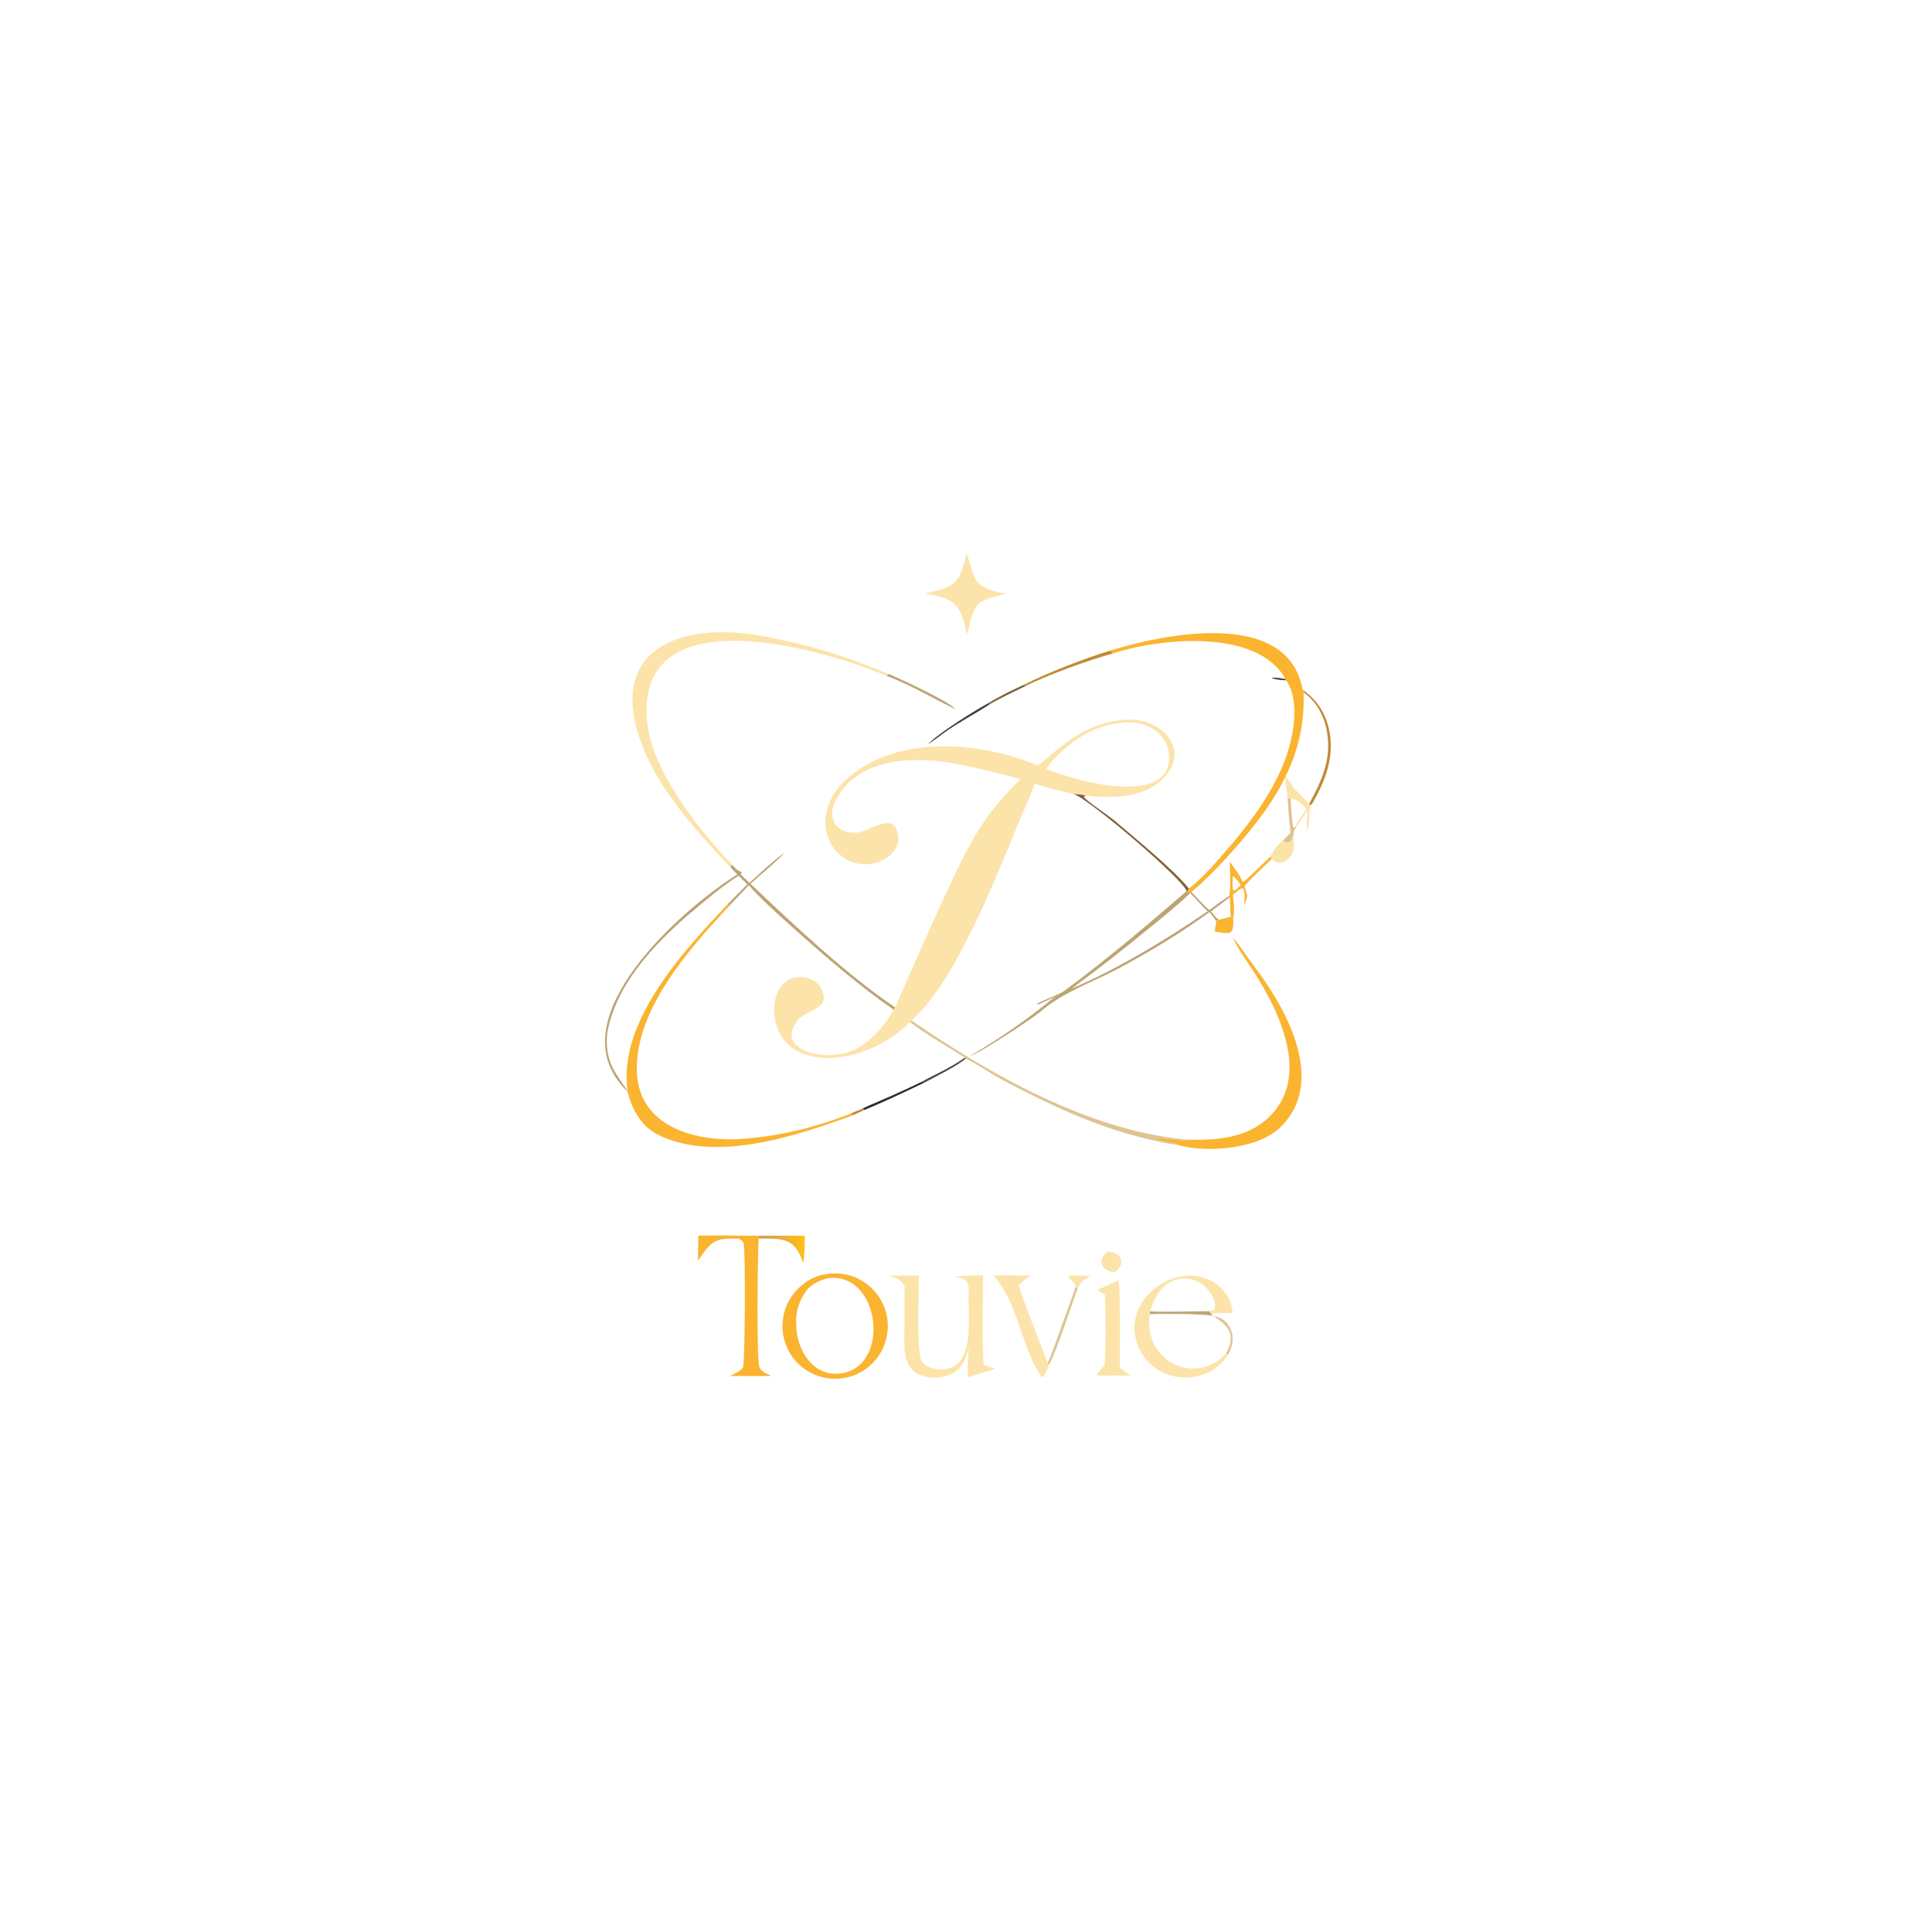
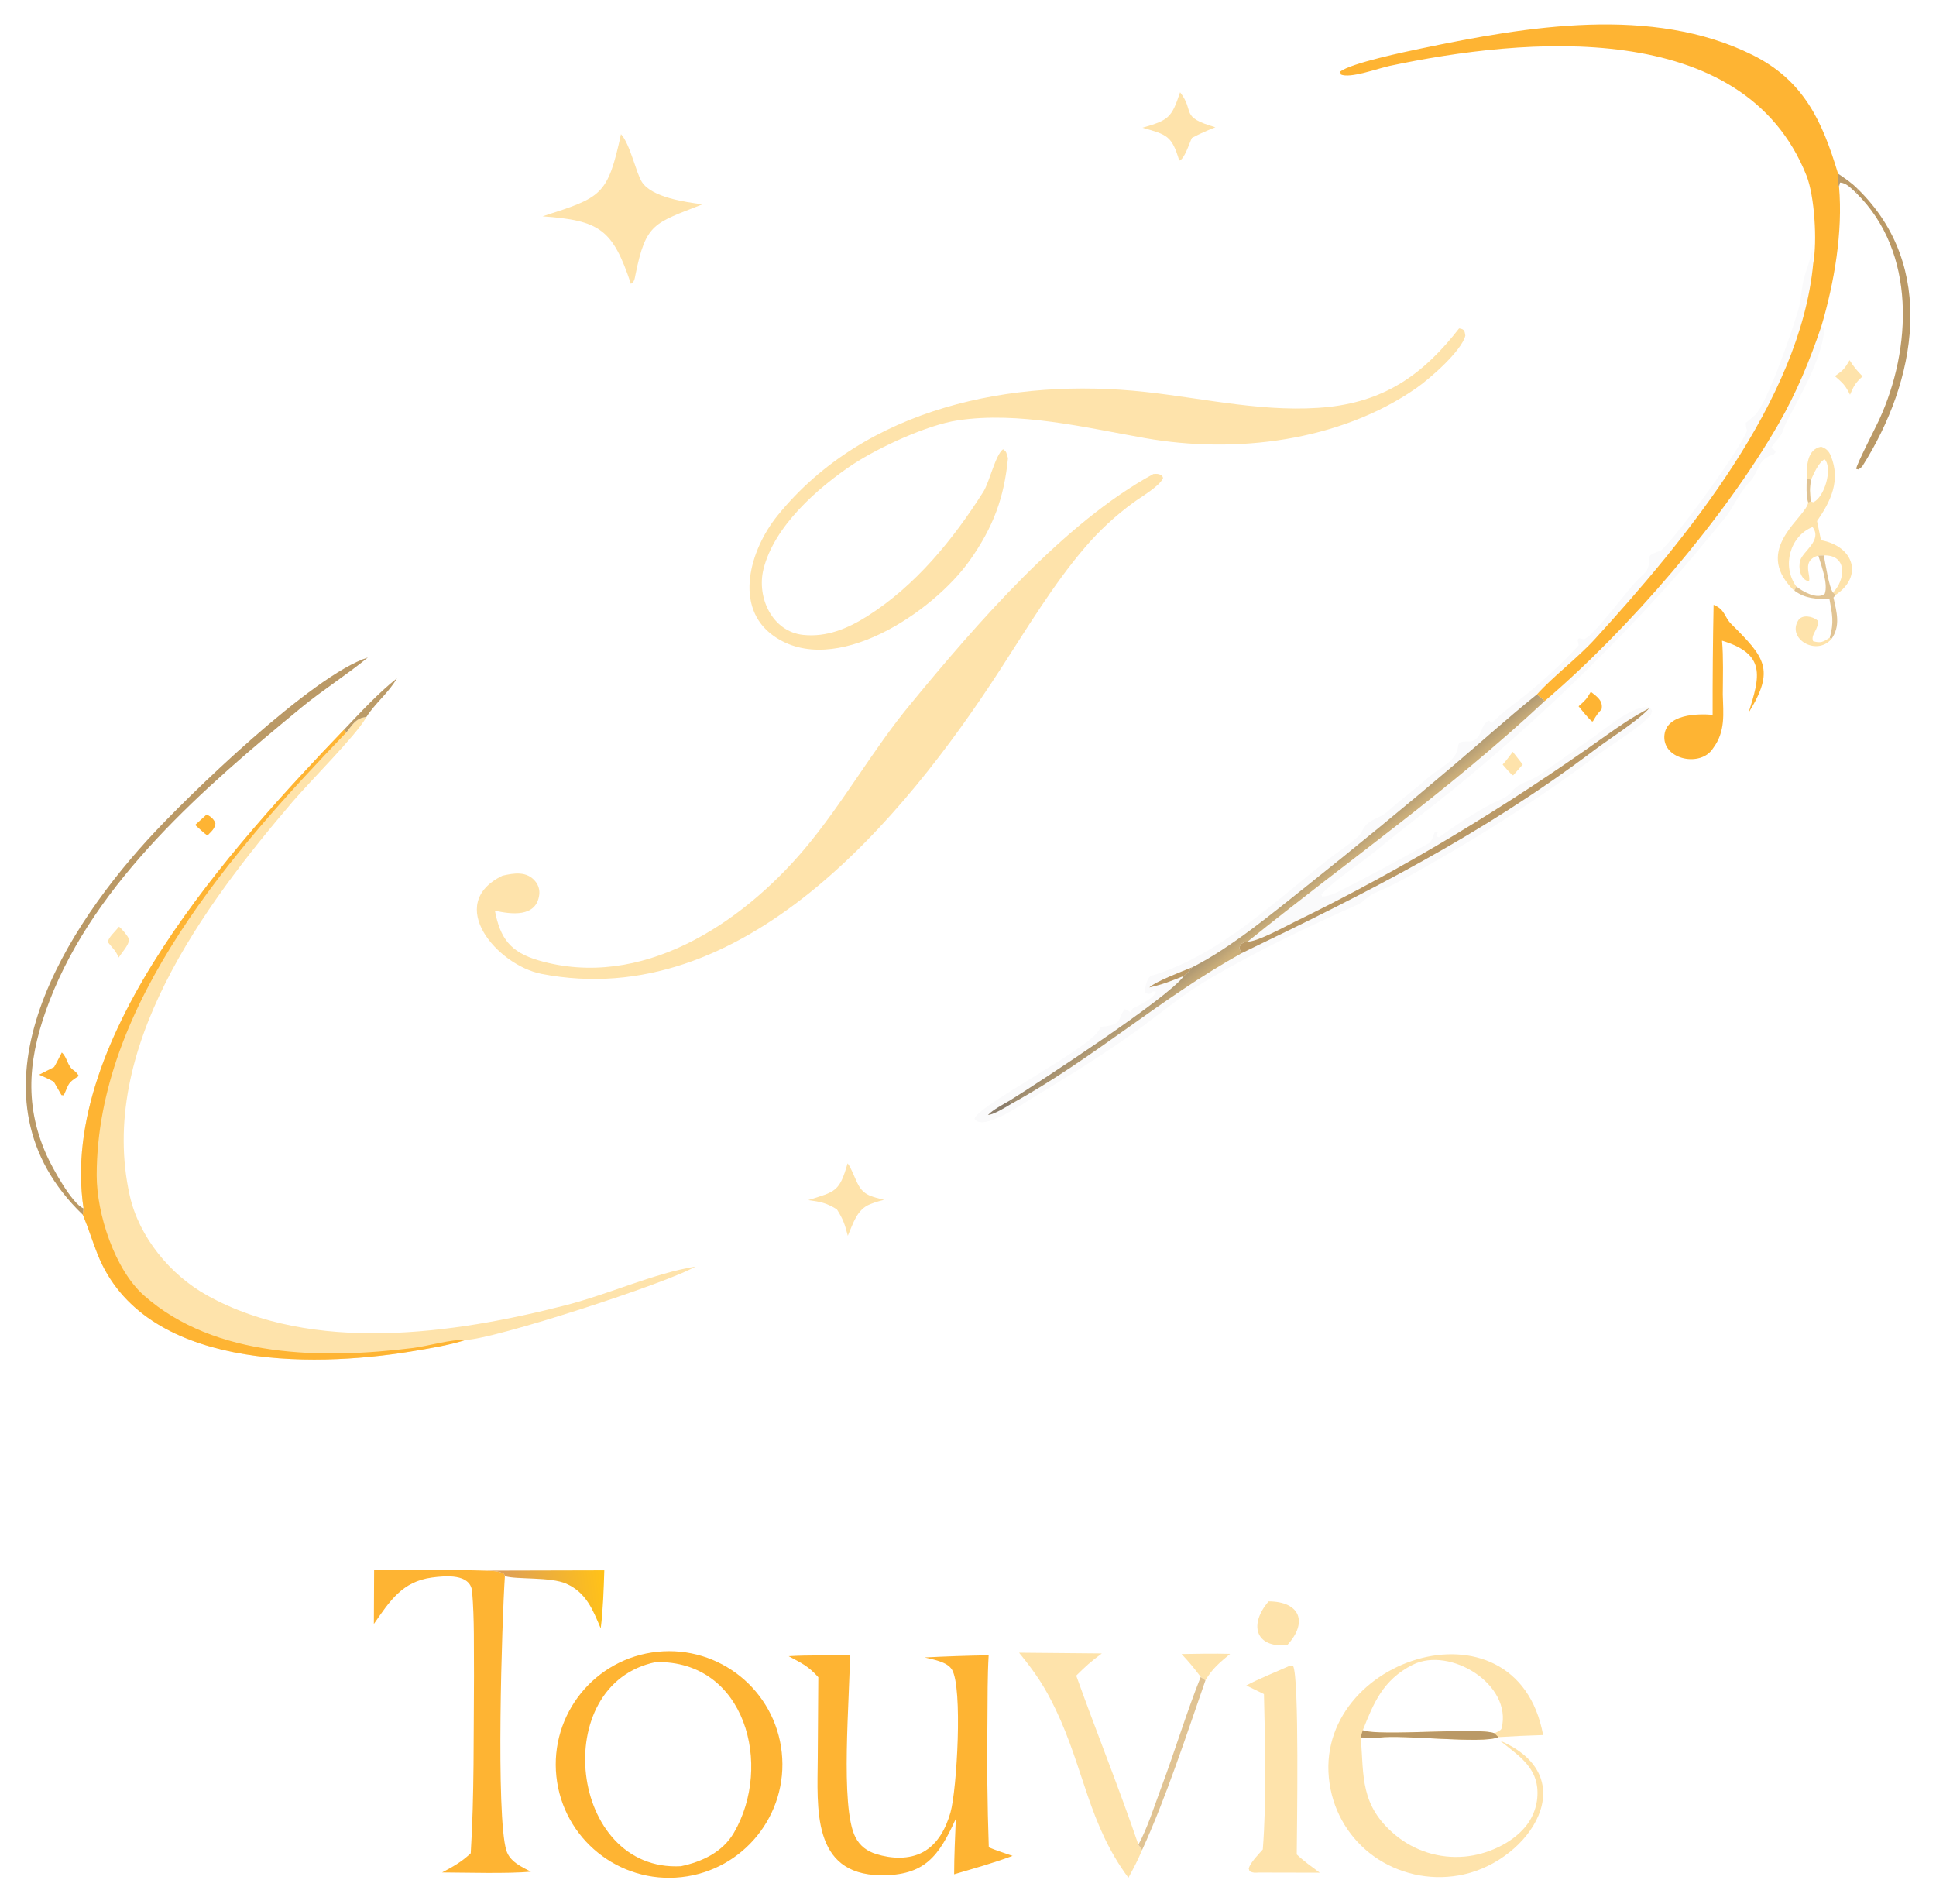
- <svg xmlns="http://www.w3.org/2000/svg" width="1024" height="1024" viewBox="0 0 1024 1024">
-   <path fill="#FCE3AA" d="M550.205 405.753C565.108 393.332 576.603 382.408 597.569 381.448C616.555 380.58 632.066 398.39 615.437 413.688C605.218 423.088 588.774 422.999 575.389 421.749C574.237 421.137 570.335 420.923 568.847 420.815C561.955 419.208 555.107 417.418 548.31 415.447C547.409 419.122 541.507 432.09 539.677 436.518C527.784 465.286 506.321 520.579 483.12 540.864L482.231 541.63C468.763 556.111 440.651 566.884 422.061 556.801C411.248 550.936 407.139 535.347 412.792 524.642C414.488 521.43 417.565 518.941 421.025 518.29C427.717 516.469 435.534 520.458 436.575 527.609C437.721 535.49 425.78 535.754 422.164 541.492C418.561 547.208 418.135 551.828 424.436 555.775C430.828 559.739 440.958 559.893 448.077 558.165C458.81 555.559 468.491 544.473 473.699 535.221L474.46 533.934C484.126 511.91 493.515 490.233 503.741 468.433C514.657 445.162 522.173 431.112 540.957 412.937C530.143 409.963 521.066 407.841 509.265 405.326C486.308 400.434 453.181 400.556 442.15 426.027C439.817 431.416 441.169 438.04 447.186 440.291C454.095 442.875 457.787 440.379 464.116 437.735C467.583 436.311 472.844 434.789 475.047 439.07C480.522 453.277 462.851 461.201 451.792 456.918C438.593 451.805 434.501 437.694 439.624 425.431C444.311 414.21 455.901 406.393 466.676 401.715C492.721 391.166 524.753 395.274 550.205 405.753ZM554.493 407.505C563.424 411.019 572.668 413.678 582.102 415.445C593.313 417.371 617.107 420.063 619.562 404.094C620.297 399.306 619.007 394.428 616 390.63C610.983 384.258 601.56 381.837 593.772 383.204C578.859 384.616 566.054 393.6 556.515 404.772C555.783 405.639 555.108 406.551 554.493 407.505Z" />
-   <path fill="#FBB430" d="M436.303 675.645C450.325 672.382 464.53 680.31 469.114 693.957C473.698 707.604 467.159 722.499 454.011 728.363C440.863 734.226 425.412 729.136 418.323 716.606C411.234 704.076 414.829 688.21 426.627 679.96C429.547 677.917 432.832 676.453 436.303 675.645ZM428.516 682.606C423.274 689.427 421.385 695.436 422.077 703.986C422.913 716.684 431.634 730.052 446.036 727.873C472.786 723.827 466.203 672.681 437.91 677.634C433.756 678.847 432.01 679.874 428.516 682.606Z" />
-   <path fill="#FBB430" d="M426.627 679.96C429.547 677.917 432.832 676.453 436.303 675.645L437.91 677.634C433.756 678.847 432.01 679.874 428.516 682.606C427.686 682.176 427.207 680.94 426.627 679.96Z" />
-   <path fill="#FCE3AA" d="M387.078 459.572C370.189 441.813 351.575 421.139 342.078 399.213C318.705 345.256 358.855 328.209 406.178 337.486C432.144 342.576 446.977 347.486 471.217 357.307L469.806 358.136C437.314 344.338 337.136 314.774 342.928 382.031C345.19 408.294 369.962 439.18 388.089 458.353L387.078 459.572Z" />
-   <path fill="#FBB430" d="M588.536 344.789C617.79 335.787 682.841 322.501 690.426 365.69L690.88 366.919C692.475 403.405 672.897 429.58 649.346 455.455C644.231 461.075 637.26 467.936 631.492 472.799L630.92 473.465L630.67 473.505L629.224 472.441L630.086 470.886C633.257 468.965 640.973 461.016 643.819 457.822C661.508 437.969 680.408 414.836 685.11 387.999C686.596 379.517 686.896 367.751 681.63 360.545L681.307 359.899C666.371 332.768 614.355 338.271 589.725 346.397L588.536 344.789Z" />
-   <path fill="#FBB430" d="M385.78 479.159L386.583 480.087C365.5 502.642 337.083 534.564 337.521 567.029C337.931 597.484 368.968 605.466 394.007 603.586C413.573 602.117 432.848 597.361 451.044 590.147L452.16 591.092C422.782 601.807 378.688 616.916 348.16 601.102C339.38 596.554 334.809 587.385 332.402 578.081L332.45 577.756C332.301 575.755 332.192 573.751 332.123 571.745C331.284 537.555 363.524 502.579 385.78 479.159Z" />
-   <path fill="#FBB430" d="M653.43 496.91C657.54 501.623 660.848 507.035 664.653 512.034C681.75 534.495 703.933 573.943 677.981 598.056C665.835 609.341 638.607 611.177 623.607 606.709L624.078 606.3C621.594 605.731 613.545 604.439 612.009 603.364L612.257 602.959C612.427 602.955 629.246 604.783 628.903 604.66L628.641 604.017C644.041 604.49 660.534 603.504 672.391 592.283C694.896 570.983 678.297 536.282 664.467 514.981C660.607 509.032 656.315 503.408 653.43 496.91Z" />
-   <path fill="#FBB430" d="M370.109 654.88C377.683 654.895 385.133 654.703 392.718 654.937L402.358 654.971L402.067 656.442C401.622 664.705 400.918 720.221 402.466 724.531C403.372 727.05 406.593 728.128 408.825 729.251C401.696 729.429 394.112 729.243 386.859 729.35C388.777 728.329 392.796 726.668 393.809 724.704C394.898 722.592 395.198 662.008 394.123 659.029C393.573 657.506 392.819 657.317 391.519 656.564C378.818 656.027 377.014 657.782 369.941 668.23L370.109 654.88Z" />
-   <path fill="#FCE3AA" d="M650.843 718.012C643.015 731.022 624.857 733.661 612.707 725.342C606.87 721.355 602.898 715.173 601.696 708.207C596.953 682.073 635.413 662.915 650.847 687.368C652.44 689.892 652.938 692.989 653.324 695.931C649.588 695.96 645.533 695.898 641.849 696.304L640.943 694.93C642.287 694.758 642.352 694.737 643.625 694.265C644.536 692.277 643.658 689.428 642.824 687.634C637.286 675.728 621.799 673.941 614.289 685.011C611.71 688.812 611.018 690.814 609.571 694.98L609.315 696.51C605.92 723.234 635.435 734.291 649.872 717.252L650.843 718.012Z" />
-   <path fill="#FCE3AA" d="M470.916 676.15C476.211 675.987 481.715 676.041 487.027 676.018C487.038 683.582 485.608 717.12 488.525 721.505C489.831 723.469 491.935 724.627 494.168 725.227C497.733 726.185 502.463 726.119 505.706 724.185C509.427 721.967 511.087 718.145 512.184 714.133C512.631 714.514 513.195 714.921 513.515 715.367C511.453 719.133 511.399 722.123 507.776 725.781C502.24 731.37 488.976 731.738 483.504 725.989C479.366 721.64 479.254 715.385 479.318 709.734C479.424 700.235 479.494 690.729 479.408 681.224C476.083 677.425 475.652 677.462 470.916 676.15Z" />
-   <path fill="#FCE3AA" d="M505.799 676.48C510.99 676.208 515.812 675.95 521.025 675.973C521.011 689.348 520.378 710.396 521.33 723.413L527.45 725.507C522.584 726.943 517.743 728.459 512.927 730.055C512.902 724.817 512.809 720.598 513.515 715.367C513.195 714.921 512.631 714.514 512.184 714.133C514.582 705.617 513.085 692.5 513.44 683.464C513.584 679.789 512.08 678.155 508.689 677.212C507.731 676.947 506.767 676.703 505.799 676.48Z" />
-   <path fill="#FCE3AA" d="M526.326 675.977L546.136 676.035C543.316 678.098 542.381 678.825 539.955 681.339C544.115 694.301 550.399 709.418 555.249 722.431L556.177 723.016C555.191 725.476 554.507 727.58 552.962 729.733L552.16 729.783C541.405 715.476 539.993 690.185 526.326 675.977Z" />
-   <path fill="#FCE3AA" d="M512.314 293.414C513.258 294.983 515.601 305.849 517.897 308.356C521.859 312.681 528.191 313.855 533.599 314.583C529.337 315.579 525.298 316.44 521.301 318.299C514.974 321.243 514.646 329.886 512.657 335.492L512.388 336.23C509.719 320.826 505.664 316.426 489.694 314.671C506.533 310.92 508.297 309.999 512.314 293.414Z" />
-   <path fill="#FCE3AA" d="M592.852 678.54C593.924 680.051 593.361 719.658 593.531 724.864C595.812 726.87 596.721 727.452 599.24 729.023L581.587 729.068L581.2 728.478C582.573 726.845 583.975 725.237 585.405 723.655C586.375 714.14 585.839 696.508 585.71 686.295L581.522 683.646C585.076 682.234 589.331 680.154 592.852 678.54Z" />
-   <path fill="#BCA271" fill-opacity="0.98" d="M397.229 467.915C400.651 464.801 411.998 454.208 415.667 452.168C411.819 456.433 402.557 464.102 397.8 468.415C419.495 489.113 449.504 517.289 474.46 533.934L473.699 535.221C454.904 522.204 436.409 506.156 419.379 490.898C413.459 485.593 401.844 475.173 396.922 469.2C393.437 472.792 389.99 476.421 386.583 480.087L385.78 479.159C389.172 475.651 392.598 472.175 396.055 468.731L391.515 464.189C383.4 469.273 377.003 474.69 369.637 480.816C350.013 497.136 329.03 517.998 322.685 543.492C320.515 552.21 321.581 561.395 326.437 568.972C327.327 570.36 331.512 576.819 332.45 577.756L332.402 578.081C330.449 576.978 327.243 572.462 325.978 570.48C302.294 533.361 363.817 480.181 390.731 463.507L387.078 459.572L388.089 458.353C390.047 460.543 390.511 461.26 393.307 462.305C392.688 463.096 392.892 462.67 392.65 463.562C394.146 464.975 395.79 466.467 397.229 467.915Z" />
-   <path fill="#BCA271" fill-opacity="0.98" d="M628.864 472.343L629.224 472.441L630.67 473.505C624.397 479.67 615.225 486.945 608.256 492.637C595.094 503.474 581.636 513.945 567.895 524.037C592.076 513.753 618.449 497.811 640.076 482.958C636.708 479.962 634.02 476.41 630.92 473.465L631.492 472.799C634.042 475.44 638.324 480.244 641.016 482.315C644.621 479.551 647.581 477.437 651.372 474.936L651.832 475.513L641.899 483.084C642.906 484.288 644.763 486.738 645.982 487.485L644.706 488.323C643.746 486.792 642.165 484.901 641.017 483.44C625.972 494.504 609.259 504.517 592.85 513.306C578.075 521.16 563.898 525.481 551.017 536.521C546.764 540.166 517.623 559.199 514.265 559.567C530.062 550.39 545.073 539.925 559.147 528.277C556.287 529.617 552.701 531.414 549.822 532.519L549.617 532.076C553.769 529.554 561.076 527.441 564.411 524.972C586.756 508.432 607.861 490.514 628.864 472.343Z" />
-   <path fill="#DCC391" fill-opacity="0.988" d="M482.231 541.63L483.12 540.864C525.077 569.778 577.165 599.132 628.641 604.017L628.903 604.66C629.246 604.783 612.427 602.955 612.257 602.959L612.009 603.364C613.545 604.439 621.594 605.731 624.078 606.3L623.607 606.709C618.564 606.252 611.153 604.408 606.07 603.172C579.813 596.786 555.505 585.062 531.684 572.593C525.597 569.407 518.435 564.266 512.8 561.513L511.878 561.071L511.442 560.611C503.173 555.235 489.589 547.54 482.231 541.63Z" />
-   <path fill="#FCE3AA" d="M681.159 410.544C685.507 418.812 687.924 419.338 693.814 426.156L694.783 426.696C693.13 431.385 695.07 434.035 692.537 440.739C692.685 437.028 692.778 433.105 693.049 429.421C691.166 432.258 688.967 435.757 686.975 438.442C685.676 440.475 685.609 440.543 685.472 442.892C684.374 445.107 684.448 445.989 682.612 446.709C681.652 446.397 680.731 446.096 679.782 445.751L684.025 441.388C683.364 435.717 682.924 429.151 682.507 423.438C682 419.319 681.31 414.644 681.159 410.544ZM686.406 438.177C687.982 435.242 690.546 431.643 692.462 428.806C689.389 425.442 688.451 424.281 684.105 423.037C684.105 426.936 684.672 434.415 685.341 438.276L685.93 438.75L686.406 438.177Z" />
-   <path fill="#DCC391" d="M682.507 423.438L684.105 423.037C684.105 426.936 684.672 434.415 685.341 438.276L685.93 438.75L686.406 438.177L686.975 438.442C685.676 440.475 685.609 440.543 685.472 442.892C684.374 445.107 684.448 445.989 682.612 446.709C681.652 446.397 680.731 446.096 679.782 445.751L684.025 441.388C683.364 435.717 682.924 429.151 682.507 423.438Z" />
-   <path fill="#FBB430" d="M673.501 453.885L674.072 455.194C669.979 459.24 663.158 465.52 659.626 469.604L661.123 474.861C660.751 476.117 660.102 478.889 659.393 479.793C659.552 477.079 660.207 472.776 658.73 470.694C657.113 470.911 655.125 473.077 653.437 474.255C653.75 477.155 654.504 483.644 653.638 486.362L652.307 485.927C652.01 483.529 652.06 478.512 651.832 475.513L651.372 474.936C652.506 472.981 651.86 459.984 651.788 456.717C654.506 460.509 657.026 463.393 658.697 467.73C662.778 464.386 669.363 457.736 673.501 453.885ZM656.325 470.347L657.499 469.166C656.915 467.472 654.831 465.415 653.462 464.257C653.4 466.524 652.888 470.49 653.766 472.061C655.064 471.725 655.331 471.275 656.325 470.347Z" />
-   <path fill="#FCE3AA" d="M685.472 442.892C685.827 447.671 686.608 451.079 683.17 454.913C680.685 457.685 676.489 458.202 674.072 455.194L673.501 453.885C674.855 450.675 677.019 447.872 679.782 445.751C680.731 446.096 681.652 446.397 682.612 446.709C684.448 445.989 684.374 445.107 685.472 442.892Z" />
+ <svg xmlns="http://www.w3.org/2000/svg" width="1264" height="1243" viewBox="375 80 1264 1243">
+   <path fill="#FEB433" d="M804.177 1158.58C844.754 1154.36 881.091 1183.77 885.407 1224.34C889.723 1264.9 860.39 1301.31 819.834 1305.72C779.143 1310.15 742.589 1280.69 738.258 1239.99C733.927 1199.29 763.465 1162.81 804.177 1158.58ZM819.559 1298.58C833.426 1295.67 846.787 1289.38 854.166 1276.73C879.641 1233.07 861.923 1164.11 803.234 1165.3C732.85 1179.59 746.525 1302.49 819.559 1298.58Z" />
+   <path fill="#FEE3AB" d="M601.254 558.098C605.816 552.424 607.401 548.99 614.222 548.167L613.728 549.046C607.189 560.439 577.18 590.467 566.116 603.42C507.771 671.726 438.374 765.093 459.71 860.67C465.742 887.686 486.127 912.532 510.439 925.983C579.555 964.221 671.136 951.024 744.082 932.36C772.741 925.027 801.501 911.588 828.977 907.035C811.352 917.677 696.717 954.767 679.122 954.9C669.086 958.27 653.652 960.798 643.213 962.503C577.137 973.294 468.662 974.038 438.742 899.087C435.424 890.775 432.798 882.082 429.352 873.893L429.059 873.209L429.541 869.046C412.76 756.843 527.662 631.649 599.507 556.553L601.254 558.098Z" />
+   <path fill="#FEB433" d="M599.507 556.553L601.254 558.098C527.926 634.634 438.249 735.104 438.122 847.395C438.093 872.537 449.925 909.034 468.978 925.896C515.486 967.054 586.385 967.451 644.538 960.205C654.643 958.946 669.551 954.407 679.122 954.9C669.086 958.27 653.652 960.798 643.213 962.503C577.137 973.294 468.662 974.038 438.742 899.087C435.424 890.775 432.798 882.082 429.352 873.893L429.059 873.209L429.541 869.046C412.76 756.843 527.662 631.649 599.507 556.553Z" />
+   <path fill="#FEE3AB" d="M1128.03 389.509C1130.98 389.35 1130.83 389.329 1133.61 390.351L1134.36 392.045C1132.54 397.239 1120 404.45 1115.18 408.016C1103.31 416.656 1092.52 426.676 1083.01 437.865C1062.65 461.723 1045.73 489.917 1027.99 517.28C964.703 614.982 859.883 741.424 728.551 715.921C699.872 710.352 664.984 670.345 703.066 651.792C710.587 650.077 719.001 648.649 724.584 655.581C726.587 658.049 727.481 661.234 727.056 664.384C725.061 679.37 708.306 676.896 698.127 674.673C701.572 692.83 708.329 701.766 726.623 707.106C793.538 726.635 858.743 683.543 900.197 634.441C925.462 604.514 944.751 569.45 969.849 539.294C1012.41 487.584 1069.66 421.284 1128.03 389.509Z" />
+   <path fill="#FEE3AB" d="M1327.63 294.459C1331.3 294.893 1331.24 296.339 1331.71 299.179C1329.25 309.207 1308.35 327.436 1299.43 333.612C1249.46 368.212 1181.63 376.473 1122.77 366.103C1083.67 359.215 1039.94 348.496 1000.32 354.475C980.359 357.486 949.378 371.818 932.121 383.024C908.728 398.616 880.331 423.646 873.437 451.792C868.933 470.177 879.208 492.457 899.443 494.573C914.64 496.162 928.425 490.461 941.128 482.431C972.778 462.426 997.214 432.401 1017.04 401.087C1021.05 394.753 1024.93 376.926 1029.88 373.356C1032.47 375.179 1031.82 375.388 1033.1 379.135C1030.64 404.808 1023.59 424.191 1008.01 446.136C984.286 479.539 919.897 523.327 880.142 495.263C853.693 476.592 864.558 438.945 882.761 416.508C940.023 345.928 1036.14 326.453 1122.72 335.91C1162.46 340.252 1202.81 349.997 1243 345.663C1280.77 341.34 1305.17 323.327 1327.63 294.459Z" />
+   <path fill="#FEB433" d="M1558.83 252.112C1561.53 237.618 1559.74 207.996 1554.45 194.67C1513.23 90.896 1369.9 104.491 1282.31 123.037C1274.83 124.62 1256.29 131.501 1250.43 128.625L1250.08 126.696C1257.42 121.153 1292.19 113.887 1303.37 111.552C1372.01 97.218 1453.64 83.331 1519.17 115.883C1553.03 132.704 1564.91 159.713 1575.05 193.386C1575.02 195.447 1574.81 200.326 1575.7 201.917C1578.28 231.391 1572.59 264.584 1564.22 292.845C1556.71 315.18 1547.86 336.58 1536.06 357.046C1500.29 419.147 1438.33 491.004 1383.55 537.753L1378.45 533.432C1388.8 521.86 1405.02 509.659 1416.4 497.177C1475.24 432.684 1550.39 341.687 1558.83 252.112Z" />
+   <path fill="#151D38" fill-opacity="0.02" d="M1564.22 292.845C1564.75 293.392 1566.22 294.94 1566.13 295.737C1563.75 315.942 1550.66 337.7 1541.35 355.624C1539.91 358.411 1538.78 362.625 1537.88 363.917C1535.31 367.612 1533.83 368.378 1531.43 372.398C1533.22 373.528 1533.17 373.403 1534.36 375.141L1533.03 376.777C1522.3 379.465 1523.33 388.627 1517.38 394.687C1510.29 401.909 1506.82 411.439 1501.22 418.204C1492.03 429.296 1482.7 440.835 1473.26 451.726C1427.04 504.178 1376.53 552.69 1322.26 596.759C1306.26 609.731 1289.54 622.093 1273.6 635.338C1262.26 644.763 1247.86 653.171 1237.72 664.048L1238.22 665.427C1241.63 665.268 1245.24 664.061 1248.29 662.519C1268.52 652.3 1288.48 641.526 1308.22 630.392C1309.57 629.629 1310.78 625.949 1311.33 624.475L1311.77 623.269L1313.99 623.151C1313.02 624.491 1313.08 624.41 1312.69 626.021L1314.38 626.795C1325.37 618.914 1336.75 611.274 1348.74 604.95C1354.22 602.059 1358.39 601.515 1362.55 596.331C1366.66 591.221 1374.5 590.008 1379.98 586.109L1416.79 560.29C1424.8 554.591 1442.66 539.396 1452.33 542.046C1453.99 544.779 1453.7 543.299 1452.88 546.692C1446.12 554.837 1427.94 565.705 1418.48 572.695C1383.74 598.671 1347.4 622.42 1309.65 643.799C1297.34 650.84 1285.05 658.051 1271.95 663.351C1269.26 664.441 1264.75 669.148 1261.91 670.419C1229.23 685.048 1196.32 700.536 1165.45 718.711C1146.96 729.361 1133.13 741.563 1116 753.807C1094.66 769.055 1071.8 783.232 1049.35 796.791C1043.01 800.621 1016.26 819.22 1011.25 810.494C1013.28 801.915 1084.44 765.839 1092.34 752.93L1093.85 750.507C1108.9 749.247 1104.38 744.7 1109.33 739.027C1111.03 739.473 1111.65 739.932 1113.05 740.998L1114.58 738.461C1117.92 737.056 1129.42 731.138 1129.61 727.524L1127.77 727.307L1126.24 728.726C1123.95 729.255 1125.13 729.298 1122.67 728.04C1122.09 724.914 1124.31 717.892 1126.69 717.177C1172.08 703.549 1208.26 667.512 1245.02 639.009C1248.39 636.396 1262.61 626.893 1263.94 623.495C1267.39 614.662 1274.56 615.529 1281.36 609.603C1288.84 602.642 1299.23 595.172 1306.59 588.496C1314.3 581.506 1326.17 577.238 1326.97 567.326C1327.4 561.988 1334.29 565.776 1338 563.107C1343.13 559.418 1341.58 553.282 1347.18 550.485C1348.37 551.563 1347.92 551.345 1349.35 551.972C1355.87 544.837 1363.59 539.925 1371.1 533.769C1383.39 523.852 1394.95 513.055 1405.68 501.463L1404.95 497.787L1406.02 496.738L1409.37 497.43C1417.81 493.122 1438.51 463.181 1446.57 456.371C1451.12 452.525 1451.88 449.908 1451.47 444.099C1453.03 441.38 1453.93 441.803 1456.8 440.413C1457.3 440.168 1459.16 439.692 1459.57 439.323C1471.12 428.763 1512.23 371.772 1515.59 361.172C1515.01 358.844 1514.87 358.547 1514.81 356.066C1516.88 354.423 1519.01 352.767 1520.91 350.933C1528.83 343.298 1545.5 295.275 1549.23 281.747C1550.97 275.427 1551.1 268.604 1552.72 262.153C1554.56 254.849 1558.28 247.016 1558.34 239.496C1558.34 239.251 1558.33 239.006 1558.33 238.761L1558.59 242.132L1558.22 240.811L1558.83 252.112C1550.39 341.687 1475.24 432.684 1416.4 497.177C1405.02 509.659 1388.8 521.86 1378.45 533.432C1359.63 548.533 1342.56 564.055 1324.23 579.583C1292.51 606.52 1260.35 632.938 1227.77 658.825C1205.45 676.567 1178.6 698.896 1153.47 711.573C1147.47 714.002 1129.56 720.795 1125.34 724.801C1134.63 722.669 1139.15 720.769 1147.95 717.275C1138.1 731.482 1052.89 787.004 1034.18 798.674C1029.91 801.175 1023.19 804.65 1020.03 808.093C1024.17 807.614 1031.51 803.081 1035.25 800.774C1089.38 771.01 1132.85 731.702 1185.66 702.399C1268.15 662.672 1342.76 625.077 1416.37 569.48C1425.88 562.295 1444.53 550.612 1451.83 542.426C1441.17 547.943 1432.6 553.819 1422.81 560.802C1358.81 606.438 1290.79 647.653 1220.09 682.029C1213.82 685.076 1195.89 695.018 1189.59 694.851C1255.56 641.583 1320.3 596.796 1383.55 537.753C1438.33 491.004 1500.29 419.147 1536.06 357.046C1547.86 336.58 1556.71 315.18 1564.22 292.845Z" />
+   <path fill="#FEE3AB" d="M1354.3 1216.58C1409.6 1240.33 1373.84 1294.31 1330.85 1303.91C1311.66 1308.22 1291.55 1304.7 1274.97 1294.13C1258.87 1283.78 1247.63 1267.38 1243.78 1248.64C1226.4 1164.07 1364.98 1118.15 1382.49 1212.95C1372.75 1213.23 1363.02 1213.68 1353.3 1214.3C1343.16 1219.01 1290.33 1212.51 1275.68 1214.61C1274.16 1214.83 1265.28 1214.58 1263.48 1214.51C1265.43 1240.31 1263.05 1258.95 1285.88 1278.13C1298.54 1288.68 1314.86 1293.77 1331.27 1292.29C1345.63 1291.02 1361.86 1283.92 1371.09 1272.59C1376.89 1265.47 1379.6 1256.32 1378.64 1247.19C1377.04 1232.67 1365.13 1225.39 1354.3 1216.58ZM1350.64 1211.75C1352.17 1211.16 1355.04 1209.98 1355.4 1208.53C1362.57 1179.82 1321.6 1154.89 1297.37 1167.04C1277.64 1176.94 1271.61 1192.74 1264.76 1209.81C1275.59 1213.99 1340.37 1207.71 1350.64 1211.75Z" />
+   <path fill="#BA9966" d="M1263.48 1214.51C1263.83 1212.54 1264.16 1211.69 1264.76 1209.81C1275.59 1213.99 1340.37 1207.71 1350.64 1211.75L1353.3 1214.3C1343.16 1219.01 1290.33 1212.51 1275.68 1214.61C1274.16 1214.83 1265.28 1214.58 1263.48 1214.51Z" />
+   <path fill="#FEB433" d="M978.684 1162.28C992.605 1161.57 1006.54 1161.09 1020.48 1160.86C1019.69 1174.49 1019.8 1188.73 1019.7 1202.42C1019.32 1230.37 1019.61 1258.32 1020.57 1286.25C1024.79 1288.1 1031.59 1290.26 1036.11 1291.84C1023.73 1296.48 1010.65 1300.1 997.95 1303.86C997.957 1291.92 998.585 1279.6 999.042 1267.63C988.049 1291.77 978.955 1304.87 949.811 1304.48C904.829 1303.87 908.7 1260.48 908.907 1228.02L909.267 1175.18C902.591 1167.79 898.638 1166.17 889.914 1161.45C902.284 1160.69 917.282 1160.99 929.848 1160.93C930.007 1187.33 923.212 1259.91 933.544 1279.73C936.508 1285.41 941.055 1288.78 947.092 1290.65C956.864 1293.69 968.492 1294.38 977.722 1289.31C987.35 1284.02 992.625 1273.73 995.549 1263.55C999.725 1249 1003.68 1181.74 996.488 1170.17C993.262 1164.99 984.263 1163.68 978.684 1162.28Z" />
+   <path fill="#FEB433" d="M619.257 1105.36C643.236 1105.25 667.972 1104.88 691.879 1105.58C696.318 1105.89 700.86 1105.52 704.077 1107.88L704.64 1109.17C702.677 1138.41 698.66 1265.89 705.613 1288.34C707.864 1295.61 715.415 1298.92 721.602 1302.19C705.922 1303.55 679.842 1302.75 663.662 1302.67C671.074 1298.66 676.194 1295.93 682.34 1290.13C684.69 1252.43 684.144 1212.28 684.468 1174.34C684.299 1155.97 684.801 1137.67 683.26 1119.34C682.246 1107.29 665.536 1108.99 657.122 1110.1C637.574 1112.66 629.521 1125.44 619.093 1140.42L619.257 1105.36Z" />
+   <path fill="#FEE3AB" d="M1040.34 1159.17L1094.37 1159.66C1087.38 1164.81 1083.67 1168.15 1077.66 1174.15C1090.72 1210.65 1105.91 1248.31 1118.24 1284.51L1120.66 1288.02C1117.82 1294.82 1115.2 1299.68 1111.73 1306.12C1085.75 1271.25 1082.74 1234.97 1064.29 1196.35C1056.97 1181.03 1050.92 1172.22 1040.34 1159.17Z" />
+   <path fill="#FEE3AB" d="M1216.73 1167.85L1219.19 1167.74C1223.44 1174.16 1221.71 1276.59 1221.64 1290.9C1226.19 1295.25 1231.58 1299.05 1236.65 1302.83L1197.02 1302.74C1194 1302.87 1193.51 1303.07 1190.83 1301.91L1190.26 1300.01C1191.56 1295.97 1196.48 1291.05 1199.48 1287.62C1201.95 1255.56 1200.97 1218.27 1200.23 1186.21L1188.68 1180.59C1195.34 1176.9 1209.3 1171.17 1216.73 1167.85Z" />
+   <path fill="#FEE3AB" d="M780.436 167.614C786.41 174.036 790.319 193.039 794.119 198.873C800.657 208.911 822.43 211.971 833.671 213.406C802.101 225.889 796.726 225.461 789.876 259.465C789.322 262.219 789.237 263.987 786.904 265.336C775.013 229.592 766.503 223.954 729.235 221.262C767.896 208.778 771.651 207.899 780.436 167.614Z" />
  <defs>
-     <linearGradient id="gradient_0" gradientUnits="userSpaceOnUse" x1="425.2" y1="657.383" x2="405.916" y2="661.751">
-       <stop offset="0" stop-color="#FFBF18" />
-       <stop offset="1" stop-color="#D29F4E" />
+     <linearGradient id="gradient_0" gradientUnits="userSpaceOnUse" x1="1203.415" y1="663.412" x2="1213.712" y2="676.302">
+       <stop offset="0" stop-color="#968469" stop-opacity="0.98" />
+       <stop offset="1" stop-color="#CCAF7A" />
    </linearGradient>
  </defs>
-   <path fill="url(#gradient_0)" d="M402.358 654.971C410.431 654.877 418.505 654.895 426.577 655.024C426.493 660.348 426.422 664.304 425.815 669.633C421.23 656.001 415.355 656.534 402.067 656.442L402.358 654.971Z" />
-   <path fill="#FCE3AA" d="M586.993 663.377C593.858 663.524 597.348 669.473 590.954 674.142C584.573 674.395 580.623 668.436 586.993 663.377Z" />
-   <path fill="#C28A33" d="M690.426 365.69C697.62 370.293 702.439 377.855 704.345 386.291C707.561 400.528 702.73 413.297 695.71 425.603C695.274 426.367 695.374 426.206 694.783 426.696L693.814 426.156C700.602 413.722 705.787 402.615 703.344 387.955C701.971 379.714 697.831 371.778 690.88 366.919L690.426 365.69Z" />
-   <path fill="#76592A" fill-opacity="0.937" d="M568.847 420.815C570.335 420.923 574.237 421.137 575.389 421.749L574.454 422.344C575.345 424.154 587.819 432.453 590.571 434.827C601.344 444.116 621.442 460.253 630.086 470.886L629.224 472.441L628.864 472.343C628.301 467.101 576.509 422.679 568.847 420.815Z" />
-   <path fill="#C28A33" d="M542.853 362.878C553.918 357.023 576.649 348.29 588.536 344.789L589.725 346.397C577.693 349.608 554.704 357.93 543.588 363.618L542.853 362.878Z" />
-   <path fill="#FBB430" d="M652.307 485.927L653.638 486.362C654.051 495.813 652.359 495.229 643.851 493.707C644.101 491.795 644.297 490.203 644.706 488.323L645.982 487.485C648.073 486.899 650.183 486.379 652.307 485.927Z" />
-   <path fill="#DCC391" d="M570.148 681.984L571.183 682.904C567.701 692.154 560.421 715.174 556.177 723.016L555.249 722.431C557.122 718.74 560.501 708.987 561.895 705.043C564.578 697.447 567.586 689.584 570.148 681.984Z" />
-   <path fill="#BCA271" fill-opacity="0.953" d="M609.315 696.51L609.571 694.98C612.037 695.503 636.812 695.018 640.943 694.93L641.849 696.304L643.036 697.463C636.335 696.192 616.508 696.317 609.315 696.51Z" />
-   <path fill="#BCA271" fill-opacity="0.98" d="M471.217 357.307C477.14 359.792 503.884 372.132 506.228 375.836C492.48 369.144 484.955 364.139 469.806 358.136L471.217 357.307Z" />
-   <path fill="#1E1D1C" fill-opacity="0.937" d="M488.94 573.166L489.547 574C479.163 578.939 468.767 583.969 458.116 588.301L457.092 587.627C458.102 586.973 466.002 583.645 467.595 582.945C474.785 579.85 481.901 576.59 488.94 573.166Z" />
-   <path fill="#FCE3AA" d="M570.148 681.984C569.149 679.575 568.168 678.771 566.354 676.976L566.435 676.282C568.753 675.756 574.995 676.143 577.7 676.228C574.403 678.692 572.933 679.32 571.183 682.904L570.148 681.984Z" />
-   <path fill="#1E1D1C" fill-opacity="0.851" d="M524.678 373.184C517.62 377.925 509.119 382.307 501.937 387.265C500.003 388.6 493.351 393.705 491.993 394.363C497.388 388.556 517.111 376.27 524.213 372.492L524.678 373.184Z" />
-   <path fill="#DCC391" fill-opacity="0.953" d="M643.036 697.463C646.427 698.053 649.099 699.446 651.114 702.346C653.094 705.241 653.805 708.82 653.085 712.252C652.739 713.918 651.886 716.64 650.843 718.012L649.872 717.252C655.191 707.465 651.458 702.954 643.036 697.463Z" />
-   <path fill="#1E1D1C" fill-opacity="0.8" d="M511.442 560.611L511.878 561.071C507.347 564.981 495.294 570.991 489.547 574L488.94 573.166C489.999 572.425 495.641 569.64 497.051 568.926C502.358 566.241 506.495 563.913 511.442 560.611Z" />
-   <path fill="#76592A" fill-opacity="0.949" d="M524.213 372.492C529.133 369.365 537.51 365.228 542.853 362.878L543.588 363.618C537.257 366.669 530.792 369.723 524.678 373.184L524.213 372.492Z" />
-   <path fill="#C28A33" fill-opacity="0.973" d="M457.092 587.627L458.116 588.301L452.16 591.092L451.044 590.147C452.095 589.581 455.799 588.163 457.092 587.627Z" />
-   <path fill="#1E1D1C" fill-opacity="0.827" d="M681.63 360.545C679.035 360.494 676.349 360.341 673.941 359.306C676.138 358.831 678.989 359.528 681.307 359.899L681.63 360.545Z" />
+   <path fill="url(#gradient_0)" d="M1378.45 533.432L1383.55 537.753C1320.3 596.796 1255.56 641.583 1189.59 694.851C1187.18 695.153 1187.01 695.449 1184.96 696.677C1183.84 699.941 1183.9 698.539 1185.66 702.399C1132.85 731.702 1089.38 771.01 1035.25 800.774L1034.18 798.674C1052.89 787.004 1138.1 731.482 1147.95 717.275C1150.54 715.131 1151.32 714.19 1153.47 711.573C1178.6 698.896 1205.45 676.567 1227.77 658.825C1260.35 632.938 1292.51 606.52 1324.23 579.583C1342.56 564.055 1359.63 548.533 1378.45 533.432Z" />
+   <path fill="#BA9966" d="M429.059 873.209C350.059 797.197 412.6 692.963 471.108 628.625C497.862 599.205 579.437 520.566 615.171 509.327C601.851 520.343 585.748 530.495 571.935 541.868C508.696 593.939 437.46 655.145 407.316 733.576C394.071 768.04 389.897 799.597 405.449 834.326C409.273 842.864 422.15 866.197 429.541 869.046L429.059 873.209Z" />
+   <path fill="#FEB433" d="M1493.79 474.902C1501.46 478.081 1500.61 482.753 1505.37 487.503C1527.01 509.113 1534.26 517.076 1516.62 545.426C1524.22 521.412 1528.03 507.071 1499.3 498.343C1500.26 509.083 1499.85 522.445 1499.79 533.441C1500.08 545.951 1501.75 557.587 1493.39 568.681C1485.56 581.049 1461.24 576.215 1461.62 561.101C1462 546.093 1483.7 545.916 1493.16 546.767C1493.11 522.811 1493.32 498.854 1493.79 474.902Z" />
+   <path fill="#FEE3AB" d="M1554.65 392.329C1554.52 384.588 1554.67 373.368 1564.02 371.692C1567.19 372.813 1568.95 374.33 1570.27 377.518C1576.96 393.718 1570.29 407.296 1561.33 420.261L1563.92 432.734C1585.69 436.763 1591.46 456.547 1573.55 468.388L1571.72 466.944C1579.88 458.813 1581.49 442.205 1565.76 442.653L1562.17 442.768C1550.86 446.005 1557.64 455.671 1556.05 459.621C1550.23 458.484 1548.99 450.644 1550.33 446.011C1552.1 439.877 1564.99 432.915 1558.41 424.123C1543.71 429.957 1538.09 449.697 1547.81 462.964L1546.58 465.679C1544.67 464.119 1544.22 463.518 1542.84 461.87C1521.64 436.658 1554.41 417.424 1555.56 408.068C1554.12 403.31 1554.54 397.328 1554.65 392.329ZM1557.23 407.458L1558.82 407.941C1566.05 405.073 1571.8 385.8 1566.31 379.921C1562.32 381.865 1559.15 389.414 1557.37 393.364C1556.36 399.413 1556.63 401.273 1557.23 407.458Z" />
+   <path fill="#E0C393" d="M1554.65 392.329L1557.37 393.364C1556.36 399.413 1556.63 401.273 1557.23 407.458L1555.56 408.068C1554.12 403.31 1554.54 397.328 1554.65 392.329Z" />
+   <path fill="#BA9966" d="M1451.83 542.426C1444.53 550.612 1425.88 562.295 1416.37 569.48C1342.76 625.077 1268.15 662.672 1185.66 702.399C1183.9 698.539 1183.84 699.941 1184.96 696.677C1187.01 695.449 1187.18 695.153 1189.59 694.851C1195.89 695.018 1213.82 685.076 1220.09 682.029C1290.79 647.653 1358.81 606.438 1422.81 560.802C1432.6 553.819 1441.17 547.943 1451.83 542.426Z" />
+   <path fill="#BA9966" d="M1587.92 203.394C1639.91 254.076 1626.26 328.59 1590.93 384.412C1590.5 385.094 1588.97 386.097 1588.32 386.529L1586.88 386.169C1587.21 382.996 1599.53 359.253 1601.85 354.217C1623.26 307.675 1626.21 244.676 1586.99 206.111L1587.92 203.394Z" />
+   <defs>
+     <linearGradient id="gradient_1" gradientUnits="userSpaceOnUse" x1="767.938" y1="1117.015" x2="707.575" y2="1125.383">
+       <stop offset="0" stop-color="#FFC11A" />
+       <stop offset="1" stop-color="#DFA054" />
+     </linearGradient>
+   </defs>
+   <path fill="url(#gradient_1)" d="M691.879 1105.58L769.547 1105.39C769.153 1117.8 768.767 1130.98 767.204 1143.31C762.104 1131.22 757.803 1120.05 744.88 1114.19C734.525 1109.49 712.004 1111.59 704.64 1109.17L704.077 1107.88C700.86 1105.52 696.318 1105.89 691.879 1105.58Z" />
+   <path fill="#FEE3AB" d="M1145.47 140.26C1155.54 153.208 1144.76 156.162 1168.5 163.102C1162.58 165.466 1158.79 167.09 1153.18 170.057C1151.5 173.56 1148.25 184.16 1144.91 184.881C1140.06 168.559 1136.91 167.949 1120.91 163.409C1137.99 158.449 1139.88 157.053 1145.47 140.26Z" />
+   <path fill="#FEE3AB" d="M928.375 839.63C930.58 841.969 933.505 850.636 935.837 854.51C939.709 860.942 945.049 861.462 952.185 863.486C949.118 864.188 946.108 865.122 943.182 866.28C934.445 869.728 932.113 878.708 928.532 886.936C926.604 879.466 925.498 876.113 921.379 869.651C914.478 865.412 910.722 864.732 902.745 863.631C920.383 858.018 923.043 858.425 928.375 839.63Z" />
+   <path fill="#FEE3AB" d="M1203.29 1125.66C1223.89 1125.73 1229.11 1139.43 1215.37 1154.28C1194.23 1156.07 1190.48 1140.44 1203.29 1125.66Z" />
+   <path fill="#E0C393" d="M1158.94 1174.99L1162.05 1177.18C1149.69 1212.71 1136.1 1254.43 1120.66 1288.02L1118.24 1284.51C1124.24 1273.63 1128.85 1258.71 1133.27 1246.95C1142.06 1223.52 1149.68 1198.1 1158.94 1174.99Z" />
+   <path fill="#FEB433" d="M415.359 767.248C418.903 770.394 418.921 775.987 422.892 778.733C424.577 779.898 425.386 780.891 426.485 782.548C418.816 787.402 420.294 787.378 416.607 795.229L415.127 795.077L410.131 786.354C407.424 784.777 403.469 783.091 400.545 781.737L410.317 776.764C411.897 774.114 413.876 770.075 415.359 767.248Z" />
+   <path fill="#FEE3AB" d="M1146.45 1160.05C1156.99 1159.89 1167.59 1159.64 1178.13 1159.95C1171.36 1165.64 1166.58 1169.41 1162.05 1177.18L1158.94 1174.99C1154.39 1168.95 1151.65 1165.61 1146.45 1160.05Z" />
+   <path fill="#FEE3AB" d="M1570.64 497.356C1560.86 508.557 1541.52 497.062 1549.11 485.003C1551.54 481.158 1558.32 482.254 1561.69 485.18C1562.9 490.749 1556.88 494.305 1558.79 498.703C1563.81 500.067 1565.29 499.226 1569.63 496.403L1570.64 497.356Z" />
+   <path fill="#E0C393" fill-opacity="0.988" d="M1562.17 442.768L1565.76 442.653C1566.7 447.678 1569.18 463.538 1571.72 466.944L1573.55 468.388L1572.06 470.211C1574.17 479.638 1576.86 488.875 1570.64 497.356L1569.63 496.403C1572.49 486.461 1571.28 481.228 1569.45 471.227C1560.68 471.078 1553.8 471.037 1546.58 465.679L1547.81 462.964C1552.12 466.368 1561.5 471.663 1566.35 467.745C1568.74 461.396 1564.17 449.603 1562.17 442.768Z" />
+   <path fill="#FEE3AB" d="M1582.59 315.189C1585.68 320.032 1587.06 321.542 1591.05 325.748C1586.24 330.132 1585.34 332.007 1582.87 337.732C1579.69 331.345 1578.24 330.215 1573 325.598C1578.59 321.689 1579.27 320.835 1582.59 315.189Z" />
+   <path fill="#FEB433" d="M1413.63 531.726C1417.94 535.005 1421.74 537.719 1420.65 543.156C1418 546.055 1417.39 546.975 1415.45 550.216L1414.95 551.08L1414.39 551.033C1411.74 548.859 1407.97 544.006 1405.65 541.207C1409.95 537.353 1410.78 536.688 1413.63 531.726Z" />
+   <path fill="#FEE3AB" d="M452.73 685.084C454.882 686.864 458.171 690.777 459.347 693.38C458.998 697.368 454.889 701.527 452.461 705.262C450.494 700.507 448.528 699.225 445.389 695.148C445.848 691.977 449.96 688.561 452.73 685.084Z" />
+   <path fill="#BA9966" fill-opacity="0.984" d="M634.197 522.89C628.373 532.822 620.234 538.796 614.222 548.167C607.401 548.99 605.816 552.424 601.254 558.098L599.507 556.553C610.067 545.471 622.313 532.171 634.197 522.89Z" />
+   <path fill="#FEB433" d="M509.888 611.86C512.474 613.003 514.835 614.981 515.662 617.731C515.224 621.28 513.013 622.871 510.442 625.585C508.658 624.491 504.203 620.281 502.406 618.671L509.888 611.86Z" />
+   <path fill="#FEE3AB" d="M1362.67 570.904L1369.18 579.22L1362.9 586.335C1361.09 585.285 1357.63 581.014 1356.07 579.231C1358.45 576.689 1360.56 573.702 1362.67 570.904Z" />
+   <path fill="#BA9966" d="M1153.47 711.573C1151.32 714.19 1150.54 715.131 1147.95 717.275C1139.15 720.769 1134.63 722.669 1125.34 724.801C1129.56 720.795 1147.47 714.002 1153.47 711.573Z" />
+   <path fill="#BA9966" fill-opacity="0.969" d="M1575.05 193.386C1579.8 196.665 1583.85 199.243 1587.92 203.394L1586.99 206.111C1583.85 203.218 1580.38 199.256 1576.33 199.236L1575.7 201.917C1574.81 200.326 1575.02 195.447 1575.05 193.386Z" />
+   <path fill="#837460" fill-opacity="0.929" d="M1035.25 800.774C1031.51 803.081 1024.17 807.614 1020.03 808.093C1023.19 804.65 1029.91 801.175 1034.18 798.674L1035.25 800.774Z" />
</svg>
